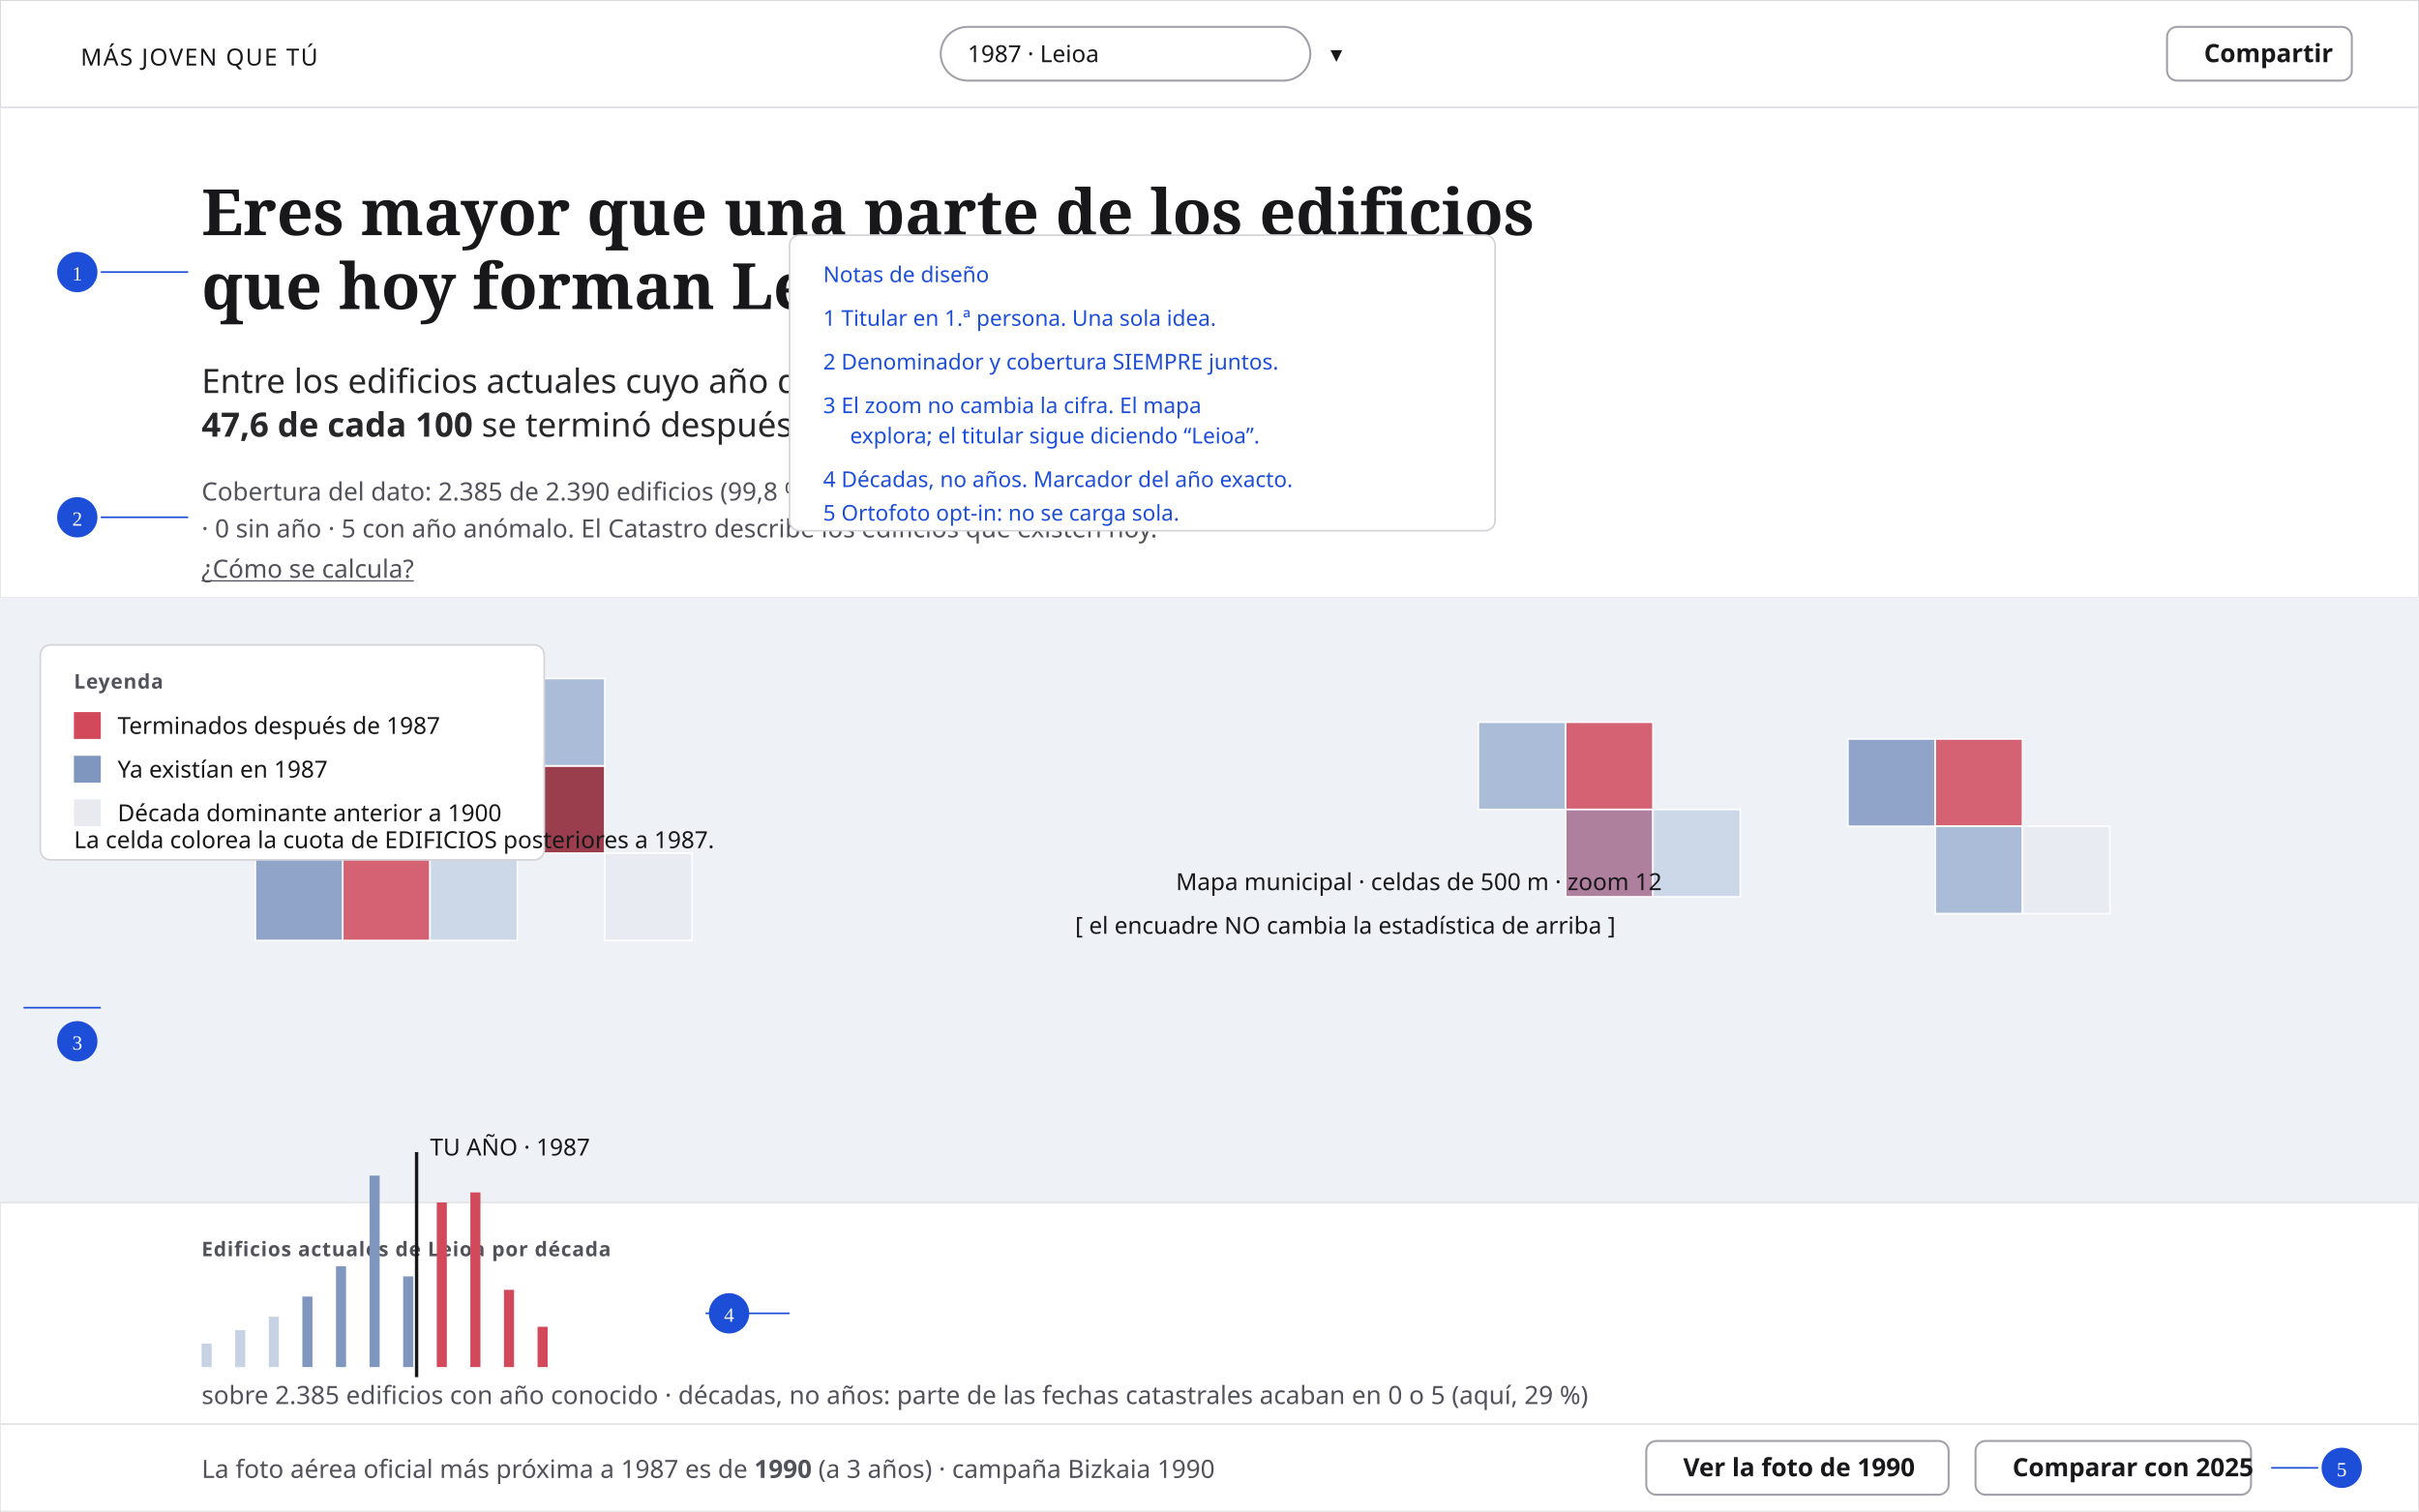
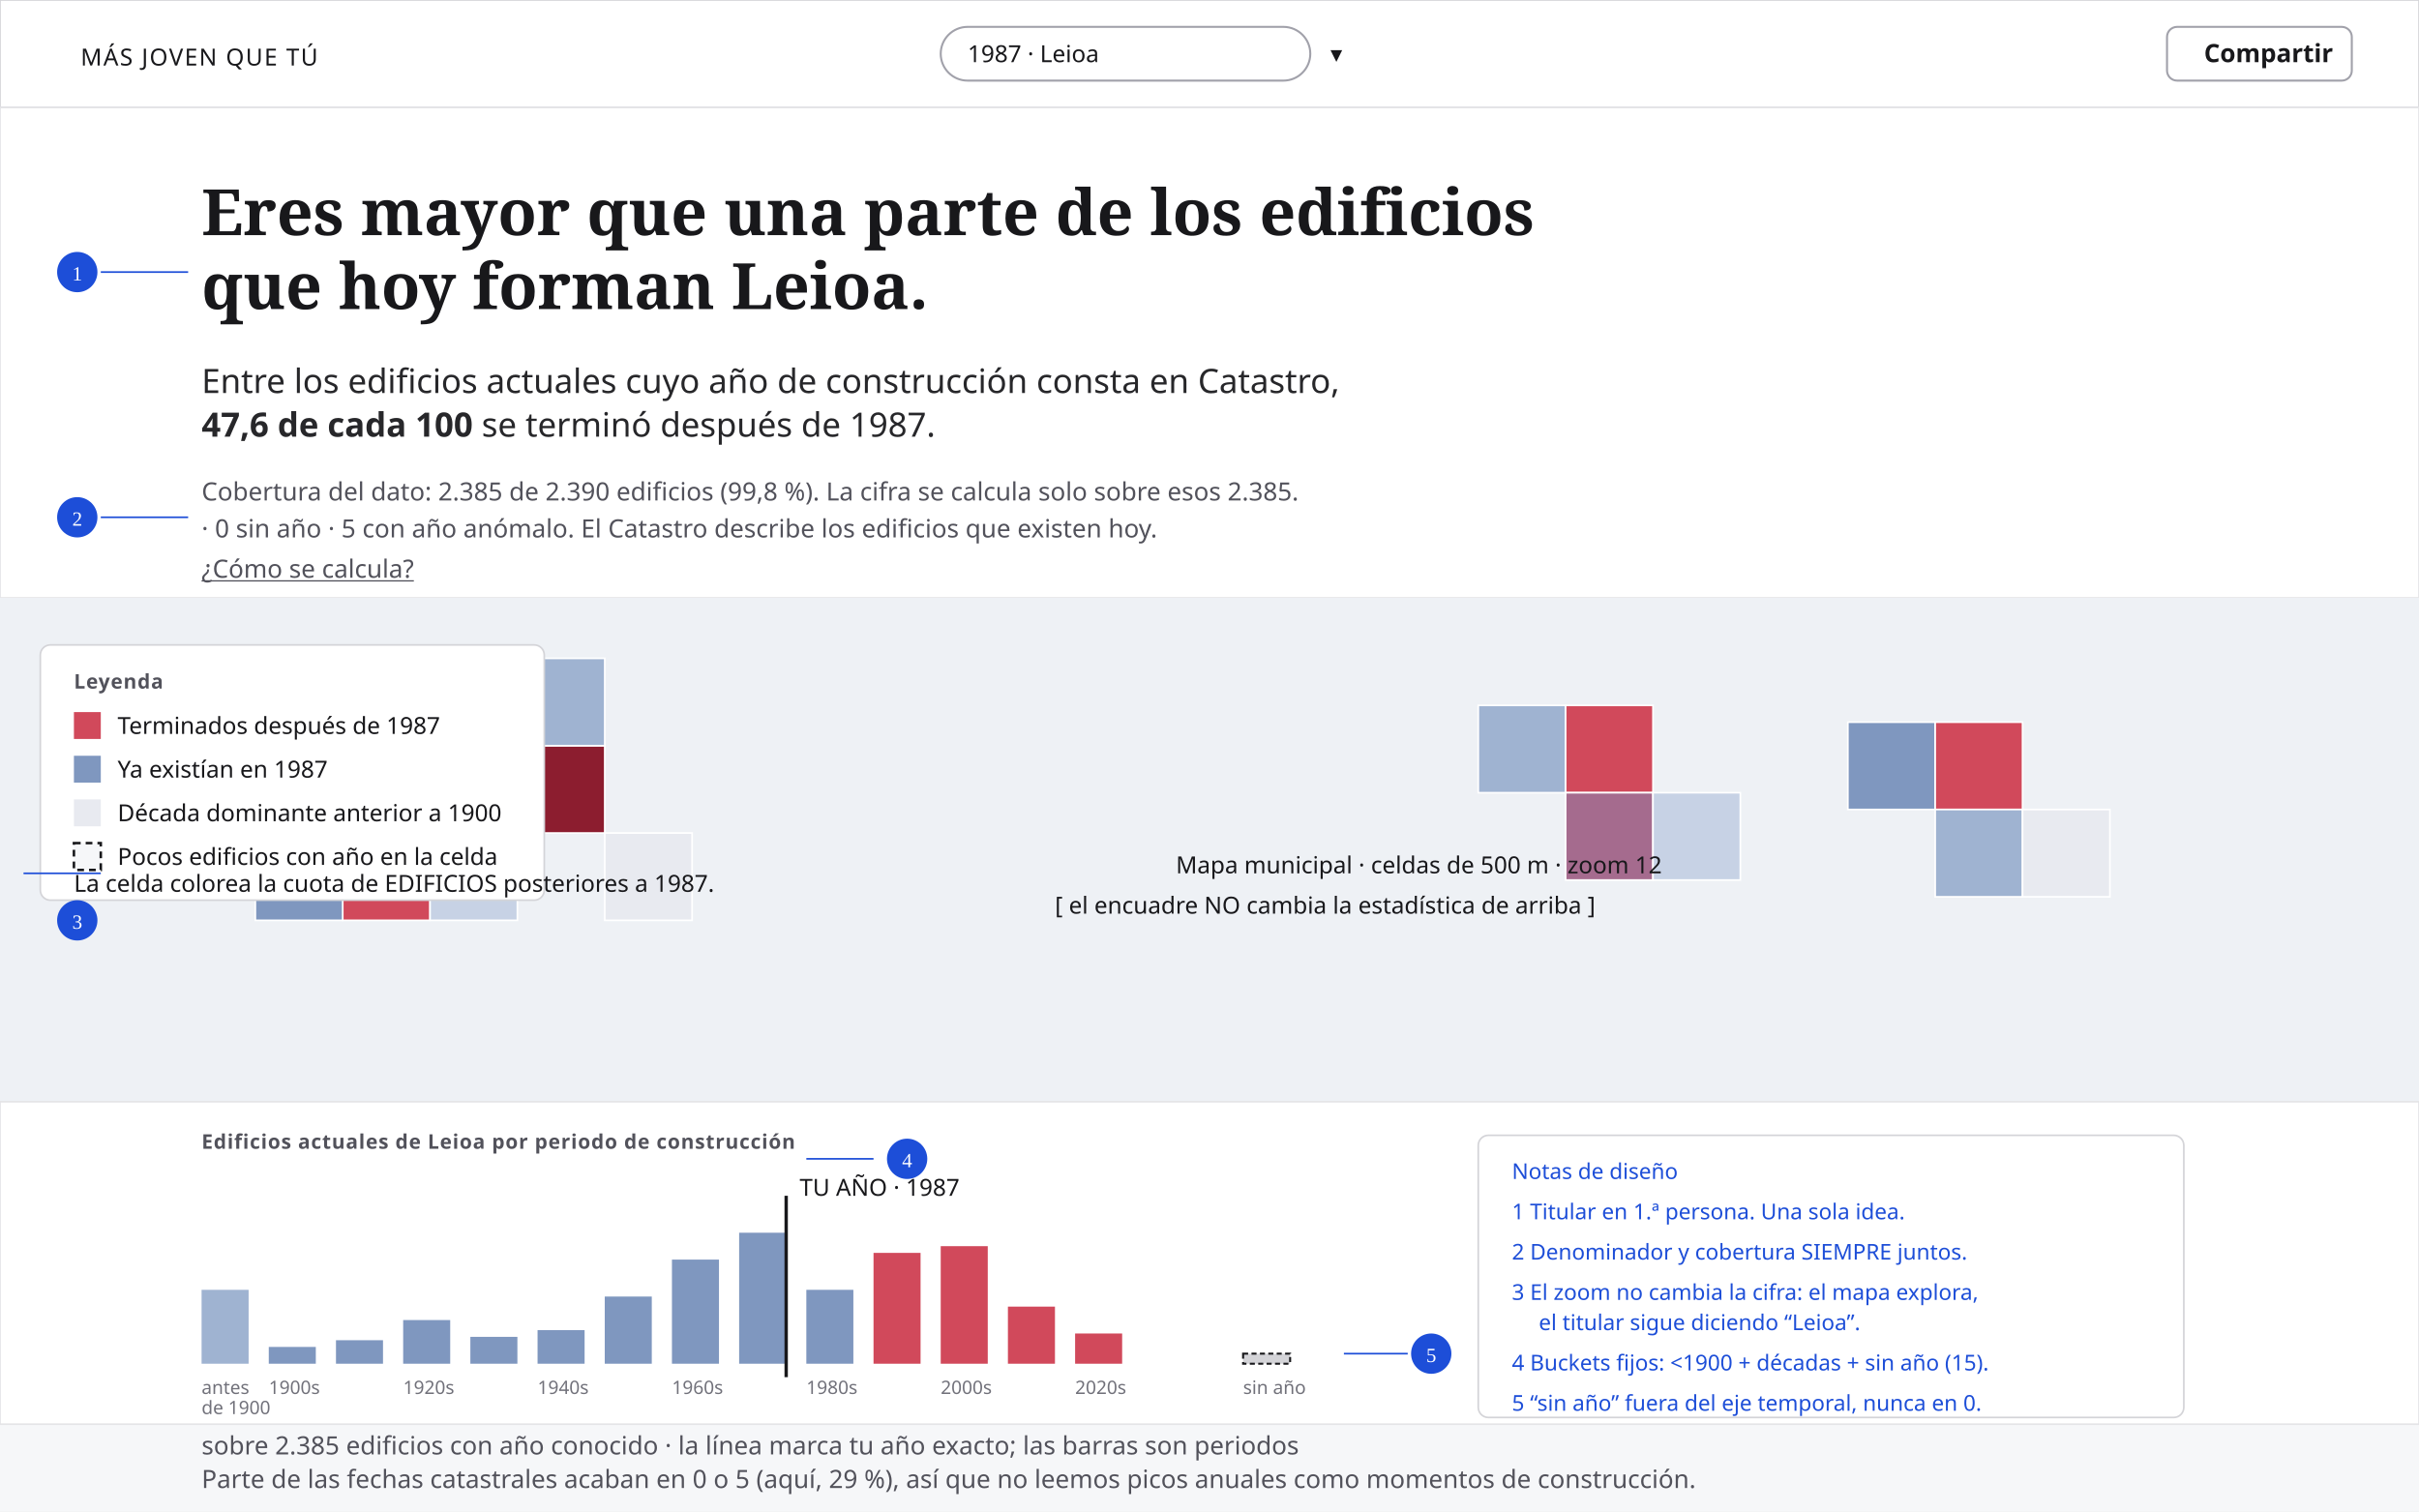
<svg xmlns="http://www.w3.org/2000/svg" viewBox="0 0 1440 900" width="1440" height="900" role="img" aria-label="Wireframe desktop del resultado de Tu Bizkaia">
  <style>
    .bg{fill:#f6f7f9}.card{fill:#ffffff;stroke:#d4d4d8;stroke-width:1}
    .band{fill:#ffffff;stroke:#e4e4e7;stroke-width:1}
    .h1{font:700 38px/1.15 Georgia,serif;fill:#18181b}
    .lead{font:20px/1.45 system-ui,sans-serif;fill:#27272a}
    .meta{font:15px/1.4 system-ui,sans-serif;fill:#52525b}
    .lbl{font:600 12px/1.2 system-ui,sans-serif;fill:#52525b;letter-spacing:.04em;text-transform:uppercase}
    .t{font:14px/1.3 system-ui,sans-serif;fill:#18181b}
+     .ax{font:11px/1.2 system-ui,sans-serif;fill:#71717a}
    .ann{font:13px/1.3 system-ui,sans-serif;fill:#1d4ed8}
    .anl{stroke:#1d4ed8;stroke-width:1}
    .foot{font:12px/1.4 system-ui,sans-serif;fill:#52525b}
    .chip{font:14px/1 system-ui,sans-serif;fill:#18181b}
-     .btn{fill:#18181b}.btnt{font:600 15px/1 system-ui,sans-serif;fill:#fff}
    .btn2{fill:#fff;stroke:#a1a1aa;stroke-width:1.2}
    .btn2t{font:600 15px/1 system-ui,sans-serif;fill:#18181b}
+     .bar-old{fill:#9fb3d1}.bar-before{fill:#7f97bf}.bar-after{fill:#d1495b}.bar-none{fill:#d4d4d8}
  </style>
  <rect class="bg" width="1440" height="900" />
  <rect class="card" x="0" y="0" width="1440" height="64" />
  <text class="t" x="48" y="39" font-weight="700" letter-spacing="0.06em">MÁS JOVEN QUE TÚ</text>
  <rect class="btn2" x="560" y="16" width="220" height="32" rx="16" />
  <text class="chip" x="576" y="37">1987 · Leioa</text>
  <text class="chip" x="792" y="37" fill="#52525b">▾</text>
  <rect class="btn2" x="1290" y="16" width="110" height="32" rx="6" />
  <text class="btn2t" x="1312" y="37">Compartir</text>
  <rect class="band" x="0" y="64" width="1440" height="292" />
  <text class="h1" x="120" y="140">Eres mayor que una parte de los edificios</text>
  <text class="h1" x="120" y="184">que hoy forman Leioa.</text>
  <text class="lead" x="120" y="234">Entre los edificios actuales cuyo año de construcción consta en Catastro,</text>
  <text class="lead" x="120" y="260">
    <tspan font-weight="700">47,6 de cada 100</tspan> se terminó después de 1987.</text>
  <text class="meta" x="120" y="298">Cobertura del dato: 2.385 de 2.390 edificios (99,8 %). La cifra se calcula solo sobre esos 2.385.</text>
  <text class="meta" x="120" y="320">· 0 sin año · 5 con año anómalo. El Catastro describe los edificios que existen hoy.</text>
  <text class="meta" x="120" y="344" fill="#1d4ed8" text-decoration="underline">¿Cómo se calcula?</text>
-   <rect x="0" y="356" width="1440" height="360" fill="#eef1f5" />
-   <g opacity="0.85">
-     <g stroke="#ffffff" stroke-width="1">
-       <rect x="152" y="404" width="52" height="52" fill="#e8eaf0" />
-       <rect x="204" y="404" width="52" height="52" fill="#c7d2e5" />
-       <rect x="256" y="404" width="52" height="52" fill="#9fb3d1" />
-       <rect x="152" y="456" width="52" height="52" fill="#7f97bf" />
-       <rect x="204" y="456" width="52" height="52" fill="#a56b8e" />
-       <rect x="256" y="456" width="52" height="52" fill="#d1495b" />
-       <rect x="308" y="456" width="52" height="52" fill="#8c1d2f" />
-       <rect x="204" y="508" width="52" height="52" fill="#d1495b" />
-       <rect x="256" y="508" width="52" height="52" fill="#c7d2e5" />
-       <rect x="308" y="404" width="52" height="52" fill="#9fb3d1" />
-       <rect x="152" y="508" width="52" height="52" fill="#7f97bf" />
-       <rect x="360" y="508" width="52" height="52" fill="#e8eaf0" />
-       <rect x="880" y="430" width="52" height="52" fill="#9fb3d1" />
-       <rect x="932" y="430" width="52" height="52" fill="#d1495b" />
-       <rect x="932" y="482" width="52" height="52" fill="#a56b8e" />
-       <rect x="984" y="482" width="52" height="52" fill="#c7d2e5" />
-       <rect x="1100" y="440" width="52" height="52" fill="#7f97bf" />
-       <rect x="1152" y="440" width="52" height="52" fill="#d1495b" />
-       <rect x="1152" y="492" width="52" height="52" fill="#9fb3d1" />
-       <rect x="1204" y="492" width="52" height="52" fill="#e8eaf0" />
-     </g>
+   <rect x="0" y="356" width="1440" height="300" fill="#eef1f5" />
+   <g stroke="#ffffff" stroke-width="1">
+     <rect x="152" y="392" width="52" height="52" fill="#e8eaf0" />
+     <rect x="204" y="392" width="52" height="52" fill="#c7d2e5" />
+     <rect x="256" y="392" width="52" height="52" fill="#9fb3d1" />
+     <rect x="152" y="444" width="52" height="52" fill="#7f97bf" />
+     <rect x="204" y="444" width="52" height="52" fill="#a56b8e" />
+     <rect x="256" y="444" width="52" height="52" fill="#d1495b" />
+     <rect x="308" y="444" width="52" height="52" fill="#8c1d2f" />
+     <rect x="204" y="496" width="52" height="52" fill="#d1495b" />
+     <rect x="256" y="496" width="52" height="52" fill="#c7d2e5" />
+     <rect x="308" y="392" width="52" height="52" fill="#9fb3d1" />
+     <rect x="152" y="496" width="52" height="52" fill="#7f97bf" />
+     <rect x="360" y="496" width="52" height="52" fill="#e8eaf0" />
+     <rect x="880" y="420" width="52" height="52" fill="#9fb3d1" />
+     <rect x="932" y="420" width="52" height="52" fill="#d1495b" />
+     <rect x="932" y="472" width="52" height="52" fill="#a56b8e" />
+     <rect x="984" y="472" width="52" height="52" fill="#c7d2e5" />
+     <rect x="1100" y="430" width="52" height="52" fill="#7f97bf" />
+     <rect x="1152" y="430" width="52" height="52" fill="#d1495b" />
+     <rect x="1152" y="482" width="52" height="52" fill="#9fb3d1" />
+     <rect x="1204" y="482" width="52" height="52" fill="#e8eaf0" />
  </g>
-   <text class="t" x="700" y="530" fill="#52525b">Mapa municipal · celdas de 500 m · zoom 12</text>
-   <text class="t" x="640" y="556" fill="#94a3b8">[ el encuadre NO cambia la estadística de arriba ]</text>
-   <rect class="card" x="24" y="384" width="300" height="128" rx="6" />
+   <text class="t" x="700" y="520" fill="#52525b">Mapa municipal · celdas de 500 m · zoom 12</text>
+   <text class="t" x="628" y="544" fill="#94a3b8">[ el encuadre NO cambia la estadística de arriba ]</text>
+   <rect class="card" x="24" y="384" width="300" height="152" rx="6" />
  <text class="lbl" x="44" y="410">Leyenda</text>
  <rect x="44" y="424" width="16" height="16" fill="#d1495b" />
  <text class="t" x="70" y="437">Terminados después de 1987</text>
  <rect x="44" y="450" width="16" height="16" fill="#7f97bf" />
  <text class="t" x="70" y="463">Ya existían en 1987</text>
  <rect x="44" y="476" width="16" height="16" fill="#e8eaf0" />
  <text class="t" x="70" y="489">Década dominante anterior a 1900</text>
-   <text class="t" x="44" y="505" fill="#52525b" font-size="12">La celda colorea la cuota de EDIFICIOS posteriores a 1987.</text>
-   <rect class="band" x="0" y="716" width="1440" height="132" />
-   <text class="lbl" x="120" y="748">Edificios actuales de Leioa por década</text>
+   <rect x="44" y="502" width="16" height="16" fill="#f6f7f9" stroke="#18181b" stroke-width="1.5" stroke-dasharray="4 3" />
+   <text class="t" x="70" y="515">Pocos edificios con año en la celda</text>
+   <text class="t" x="44" y="531" fill="#52525b" font-size="12">La celda colorea la cuota de EDIFICIOS posteriores a 1987.</text>
+   <rect class="band" x="0" y="656" width="1440" height="192" />
+   <text class="lbl" x="120" y="684">Edificios actuales de Leioa por periodo de construcción</text>
  <g>
-     <rect x="120" y="800" width="6" height="14" fill="#c7d2e5" />
-     <rect x="140" y="792" width="6" height="22" fill="#c7d2e5" />
-     <rect x="160" y="784" width="6" height="30" fill="#c7d2e5" />
-     <rect x="180" y="772" width="6" height="42" fill="#7f97bf" />
-     <rect x="200" y="754" width="6" height="60" fill="#7f97bf" />
-     <rect x="220" y="700" width="6" height="114" fill="#7f97bf" />
-     <rect x="240" y="760" width="6" height="54" fill="#7f97bf" />
-     <rect x="260" y="716" width="6" height="98" fill="#d1495b" />
-     <rect x="280" y="710" width="6" height="104" fill="#d1495b" />
-     <rect x="300" y="768" width="6" height="46" fill="#d1495b" />
-     <rect x="320" y="790" width="6" height="24" fill="#d1495b" />
+     <rect class="bar-old" x="120" y="768" width="28" height="44" />
+     <rect class="bar-before" x="160" y="802" width="28" height="10" />
+     <rect class="bar-before" x="200" y="798" width="28" height="14" />
+     <rect class="bar-before" x="240" y="786" width="28" height="26" />
+     <rect class="bar-before" x="280" y="796" width="28" height="16" />
+     <rect class="bar-before" x="320" y="792" width="28" height="20" />
+     <rect class="bar-before" x="360" y="772" width="28" height="40" />
+     <rect class="bar-before" x="400" y="750" width="28" height="62" />
+     <rect class="bar-before" x="440" y="734" width="28" height="78" />
+     <rect class="bar-before" x="480" y="768" width="28" height="44" />
+     <rect class="bar-after" x="520" y="746" width="28" height="66" />
+     <rect class="bar-after" x="560" y="742" width="28" height="70" />
+     <rect class="bar-after" x="600" y="778" width="28" height="34" />
+     <rect class="bar-after" x="640" y="794" width="28" height="18" />
+     <rect class="bar-none" x="740" y="806" width="28" height="6" />
+     <rect x="740" y="806" width="28" height="6" fill="none" stroke="#18181b" stroke-width="1.2" stroke-dasharray="3 2" />
  </g>
-   <line x1="248" y1="686" x2="248" y2="820" stroke="#18181b" stroke-width="2" />
-   <text class="t" x="256" y="688" font-weight="700">TU AÑO · 1987</text>
-   <text class="meta" x="120" y="836">sobre 2.385 edificios con año conocido · décadas, no años: parte de las fechas catastrales acaban en 0 o 5 (aquí, 29 %)</text>
-   <rect class="band" x="0" y="848" width="1440" height="52" />
-   <text class="meta" x="120" y="880">La foto aérea oficial más próxima a 1987 es de <tspan font-weight="700">1990</tspan> (a 3 años) · campaña Bizkaia 1990</text>
-   <rect class="btn2" x="980" y="858" width="180" height="32" rx="6" />
-   <text class="btn2t" x="1002" y="879">Ver la foto de 1990</text>
-   <rect class="btn2" x="1176" y="858" width="164" height="32" rx="6" />
-   <text class="btn2t" x="1198" y="879">Comparar con 2025</text>
+   <line x1="468" y1="712" x2="468" y2="820" stroke="#18181b" stroke-width="2" />
+   <text class="t" x="476" y="712" font-weight="700">TU AÑO · 1987</text>
+   <text class="ax" x="120" y="830">antes</text>
+   <text class="ax" x="120" y="842">de 1900</text>
+   <text class="ax" x="160" y="830">1900s</text>
+   <text class="ax" x="240" y="830">1920s</text>
+   <text class="ax" x="320" y="830">1940s</text>
+   <text class="ax" x="400" y="830">1960s</text>
+   <text class="ax" x="480" y="830">1980s</text>
+   <text class="ax" x="560" y="830">2000s</text>
+   <text class="ax" x="640" y="830">2020s</text>
+   <text class="ax" x="740" y="830">sin año</text>
+   <text class="meta" x="120" y="866" font-size="13">sobre 2.385 edificios con año conocido · la línea marca tu año exacto; las barras son periodos</text>
+   <text class="meta" x="120" y="886" font-size="13">Parte de las fechas catastrales acaban en 0 o 5 (aquí, 29 %), así que no leemos picos anuales como momentos de construcción.</text>
  <g>
    <line class="anl" x1="60" y1="162" x2="112" y2="162" />
    <circle cx="46" cy="162" r="12" fill="#1d4ed8" />
    <text x="46" y="167" text-anchor="middle" font="700 12px system-ui" fill="#fff">1</text>
    <line class="anl" x1="60" y1="308" x2="112" y2="308" />
    <circle cx="46" cy="308" r="12" fill="#1d4ed8" />
    <text x="46" y="313" text-anchor="middle" font="700 12px system-ui" fill="#fff">2</text>
-     <line class="anl" x1="60" y1="600" x2="14" y2="600" />
-     <circle cx="46" cy="620" r="12" fill="#1d4ed8" />
-     <text x="46" y="625" text-anchor="middle" font="700 12px system-ui" fill="#fff">3</text>
-     <line class="anl" x1="420" y1="782" x2="470" y2="782" />
-     <circle cx="434" cy="782" r="12" fill="#1d4ed8" />
-     <text x="434" y="787" text-anchor="middle" font="700 12px system-ui" fill="#fff">4</text>
-     <line class="anl" x1="1380" y1="874" x2="1352" y2="874" />
-     <circle cx="1394" cy="874" r="12" fill="#1d4ed8" />
-     <text x="1394" y="879" text-anchor="middle" font="700 12px system-ui" fill="#fff">5</text>
+     <line class="anl" x1="60" y1="520" x2="14" y2="520" />
+     <circle cx="46" cy="548" r="12" fill="#1d4ed8" />
+     <text x="46" y="553" text-anchor="middle" font="700 12px system-ui" fill="#fff">3</text>
+     <line class="anl" x1="480" y1="690" x2="520" y2="690" />
+     <circle cx="540" cy="690" r="12" fill="#1d4ed8" />
+     <text x="540" y="695" text-anchor="middle" font="700 12px system-ui" fill="#fff">4</text>
+     <line class="anl" x1="800" y1="806" x2="838" y2="806" />
+     <circle cx="852" cy="806" r="12" fill="#1d4ed8" />
+     <text x="852" y="811" text-anchor="middle" font="700 12px system-ui" fill="#fff">5</text>
  </g>
-   <rect class="card" x="470" y="140" width="420" height="176" rx="6" />
-   <text class="ann" x="490" y="168" font-weight="700">Notas de diseño</text>
-   <text class="ann" x="490" y="194">1  Titular en 1.ª persona. Una sola idea.</text>
-   <text class="ann" x="490" y="220">2  Denominador y cobertura SIEMPRE juntos.</text>
-   <text class="ann" x="490" y="246">3  El zoom no cambia la cifra. El mapa</text>
-   <text class="ann" x="506" y="264">explora; el titular sigue diciendo “Leioa”.</text>
-   <text class="ann" x="490" y="290">4  Décadas, no años. Marcador del año exacto.</text>
-   <text class="ann" x="490" y="310">5  Ortofoto opt-in: no se carga sola.</text>
+   <rect class="card" x="880" y="676" width="420" height="168" rx="6" />
+   <text class="ann" x="900" y="702" font-weight="700">Notas de diseño</text>
+   <text class="ann" x="900" y="726">1  Titular en 1.ª persona. Una sola idea.</text>
+   <text class="ann" x="900" y="750">2  Denominador y cobertura SIEMPRE juntos.</text>
+   <text class="ann" x="900" y="774">3  El zoom no cambia la cifra: el mapa explora,</text>
+   <text class="ann" x="916" y="792">el titular sigue diciendo “Leioa”.</text>
+   <text class="ann" x="900" y="816">4  Buckets fijos: &lt;1900 + décadas + sin año (15).</text>
+   <text class="ann" x="900" y="840">5  “sin año” fuera del eje temporal, nunca en 0.</text>
</svg>
